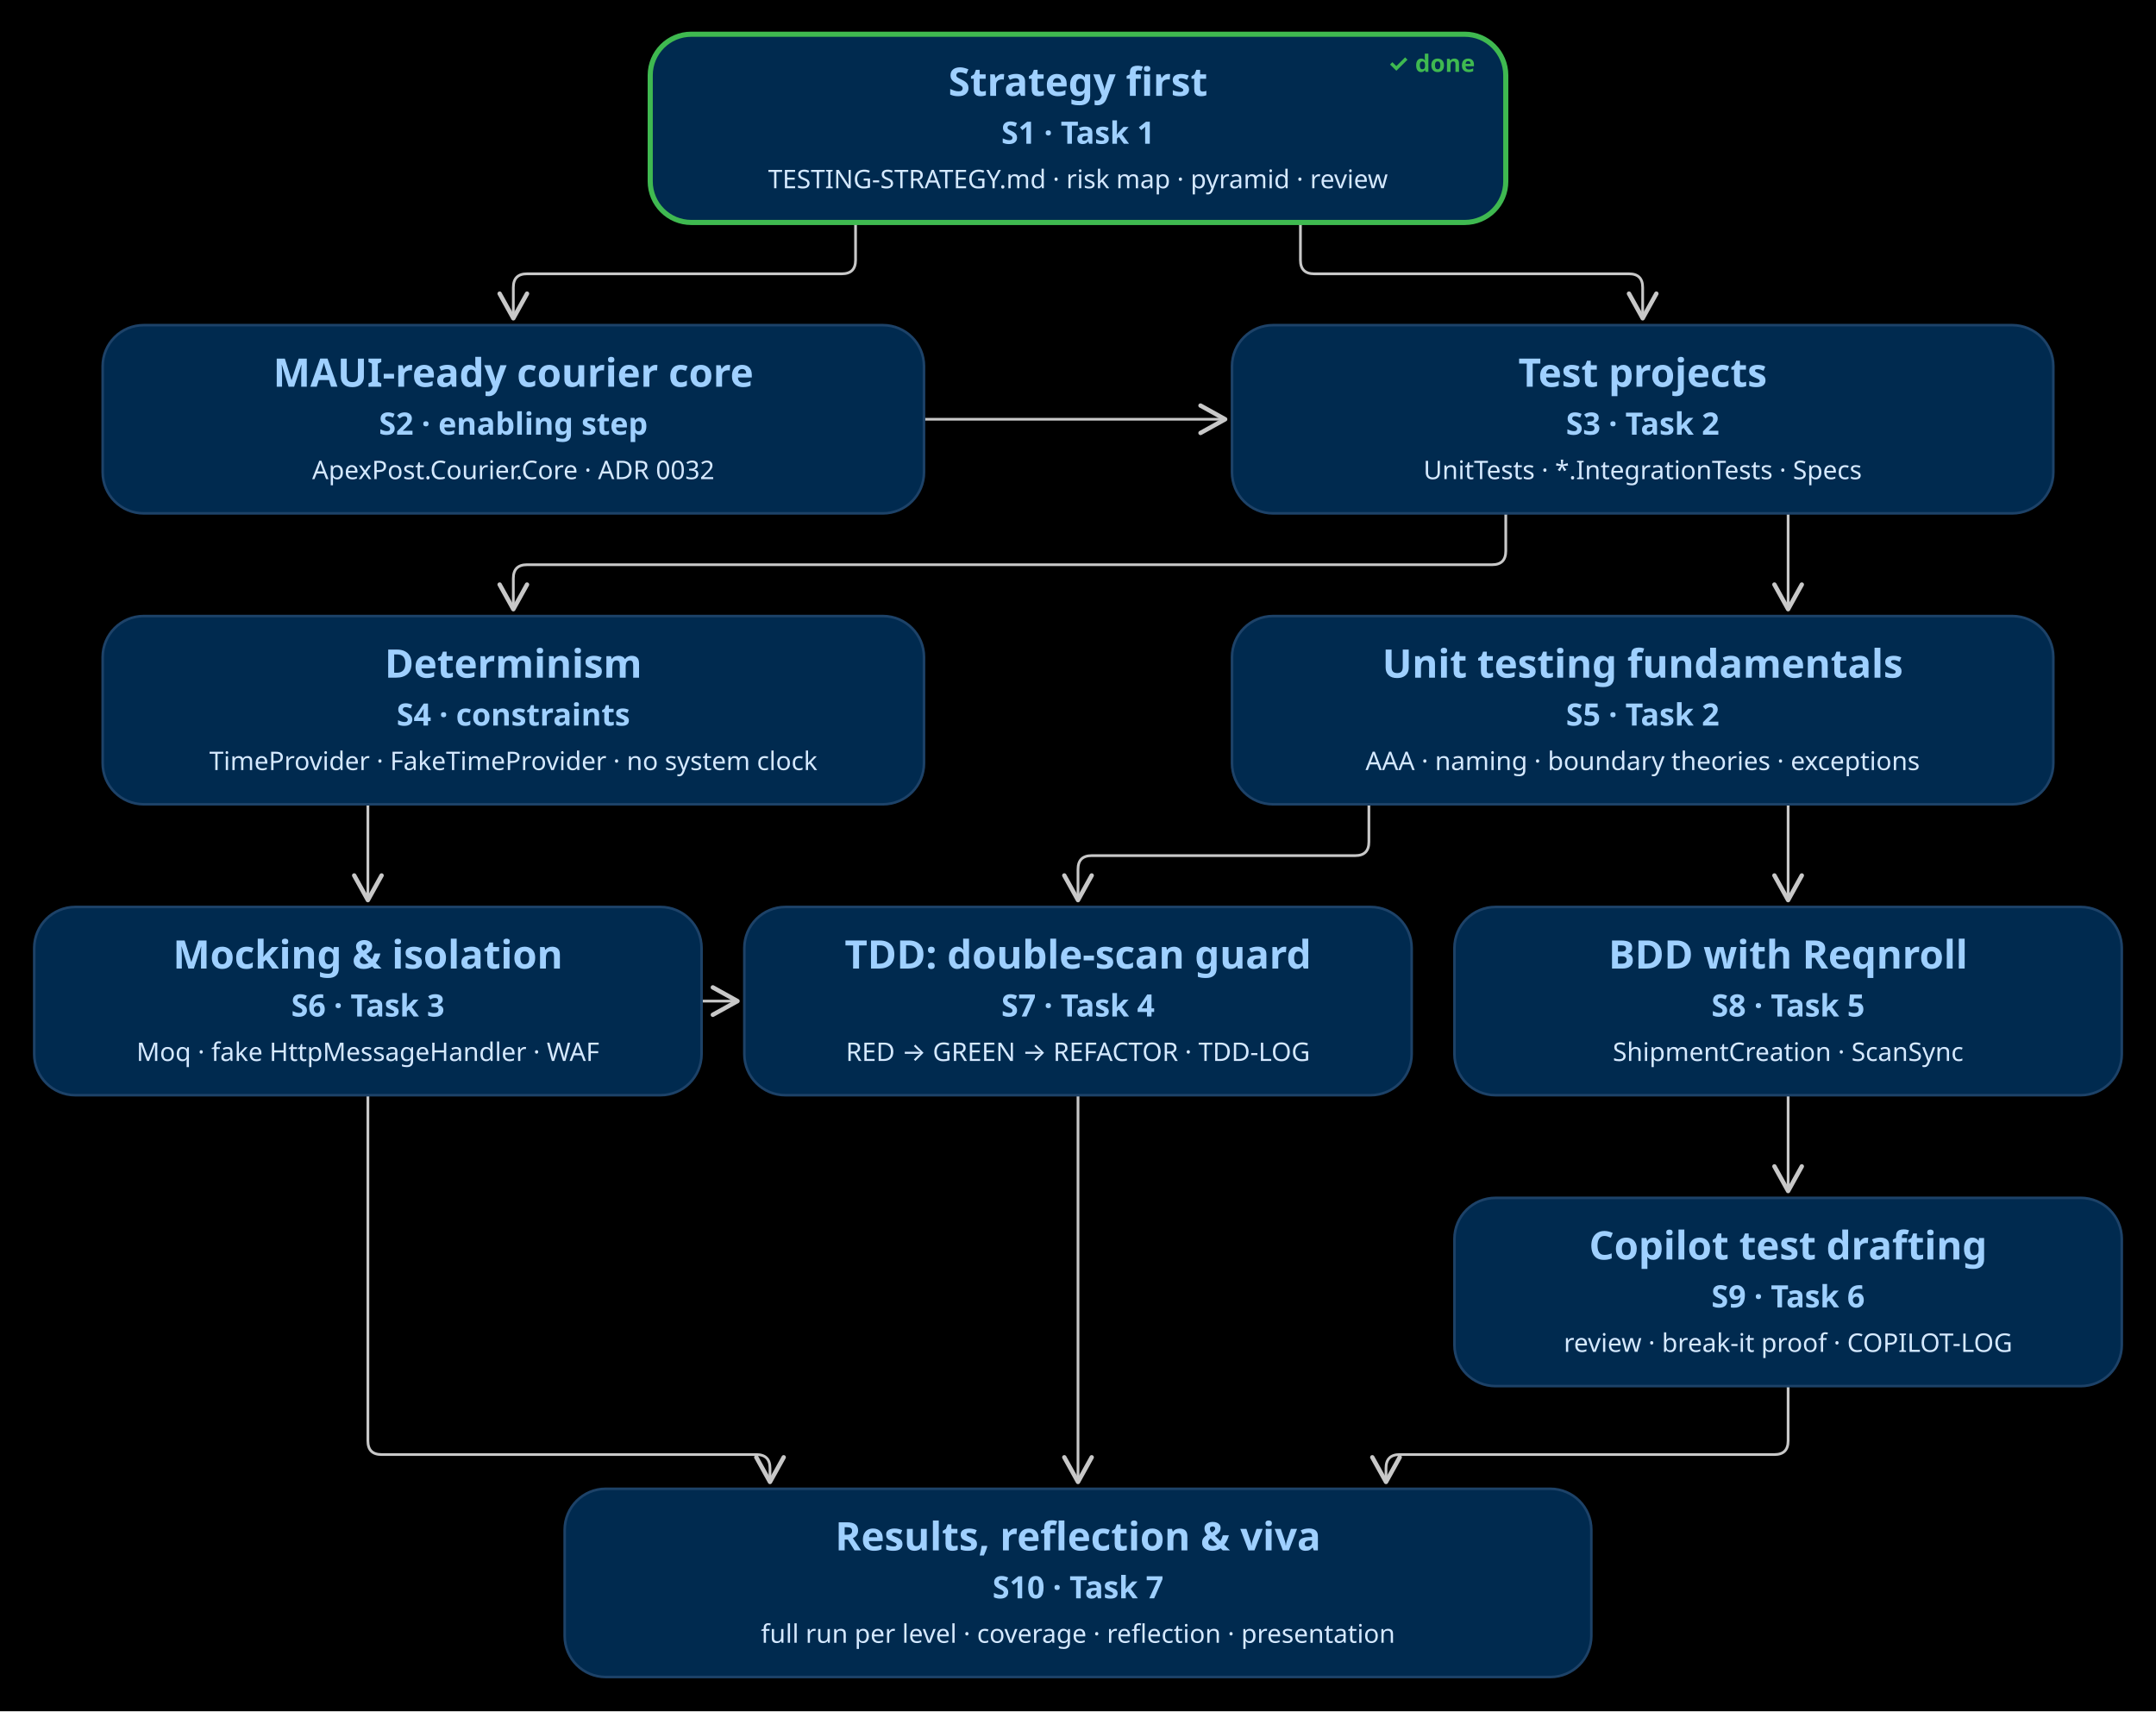
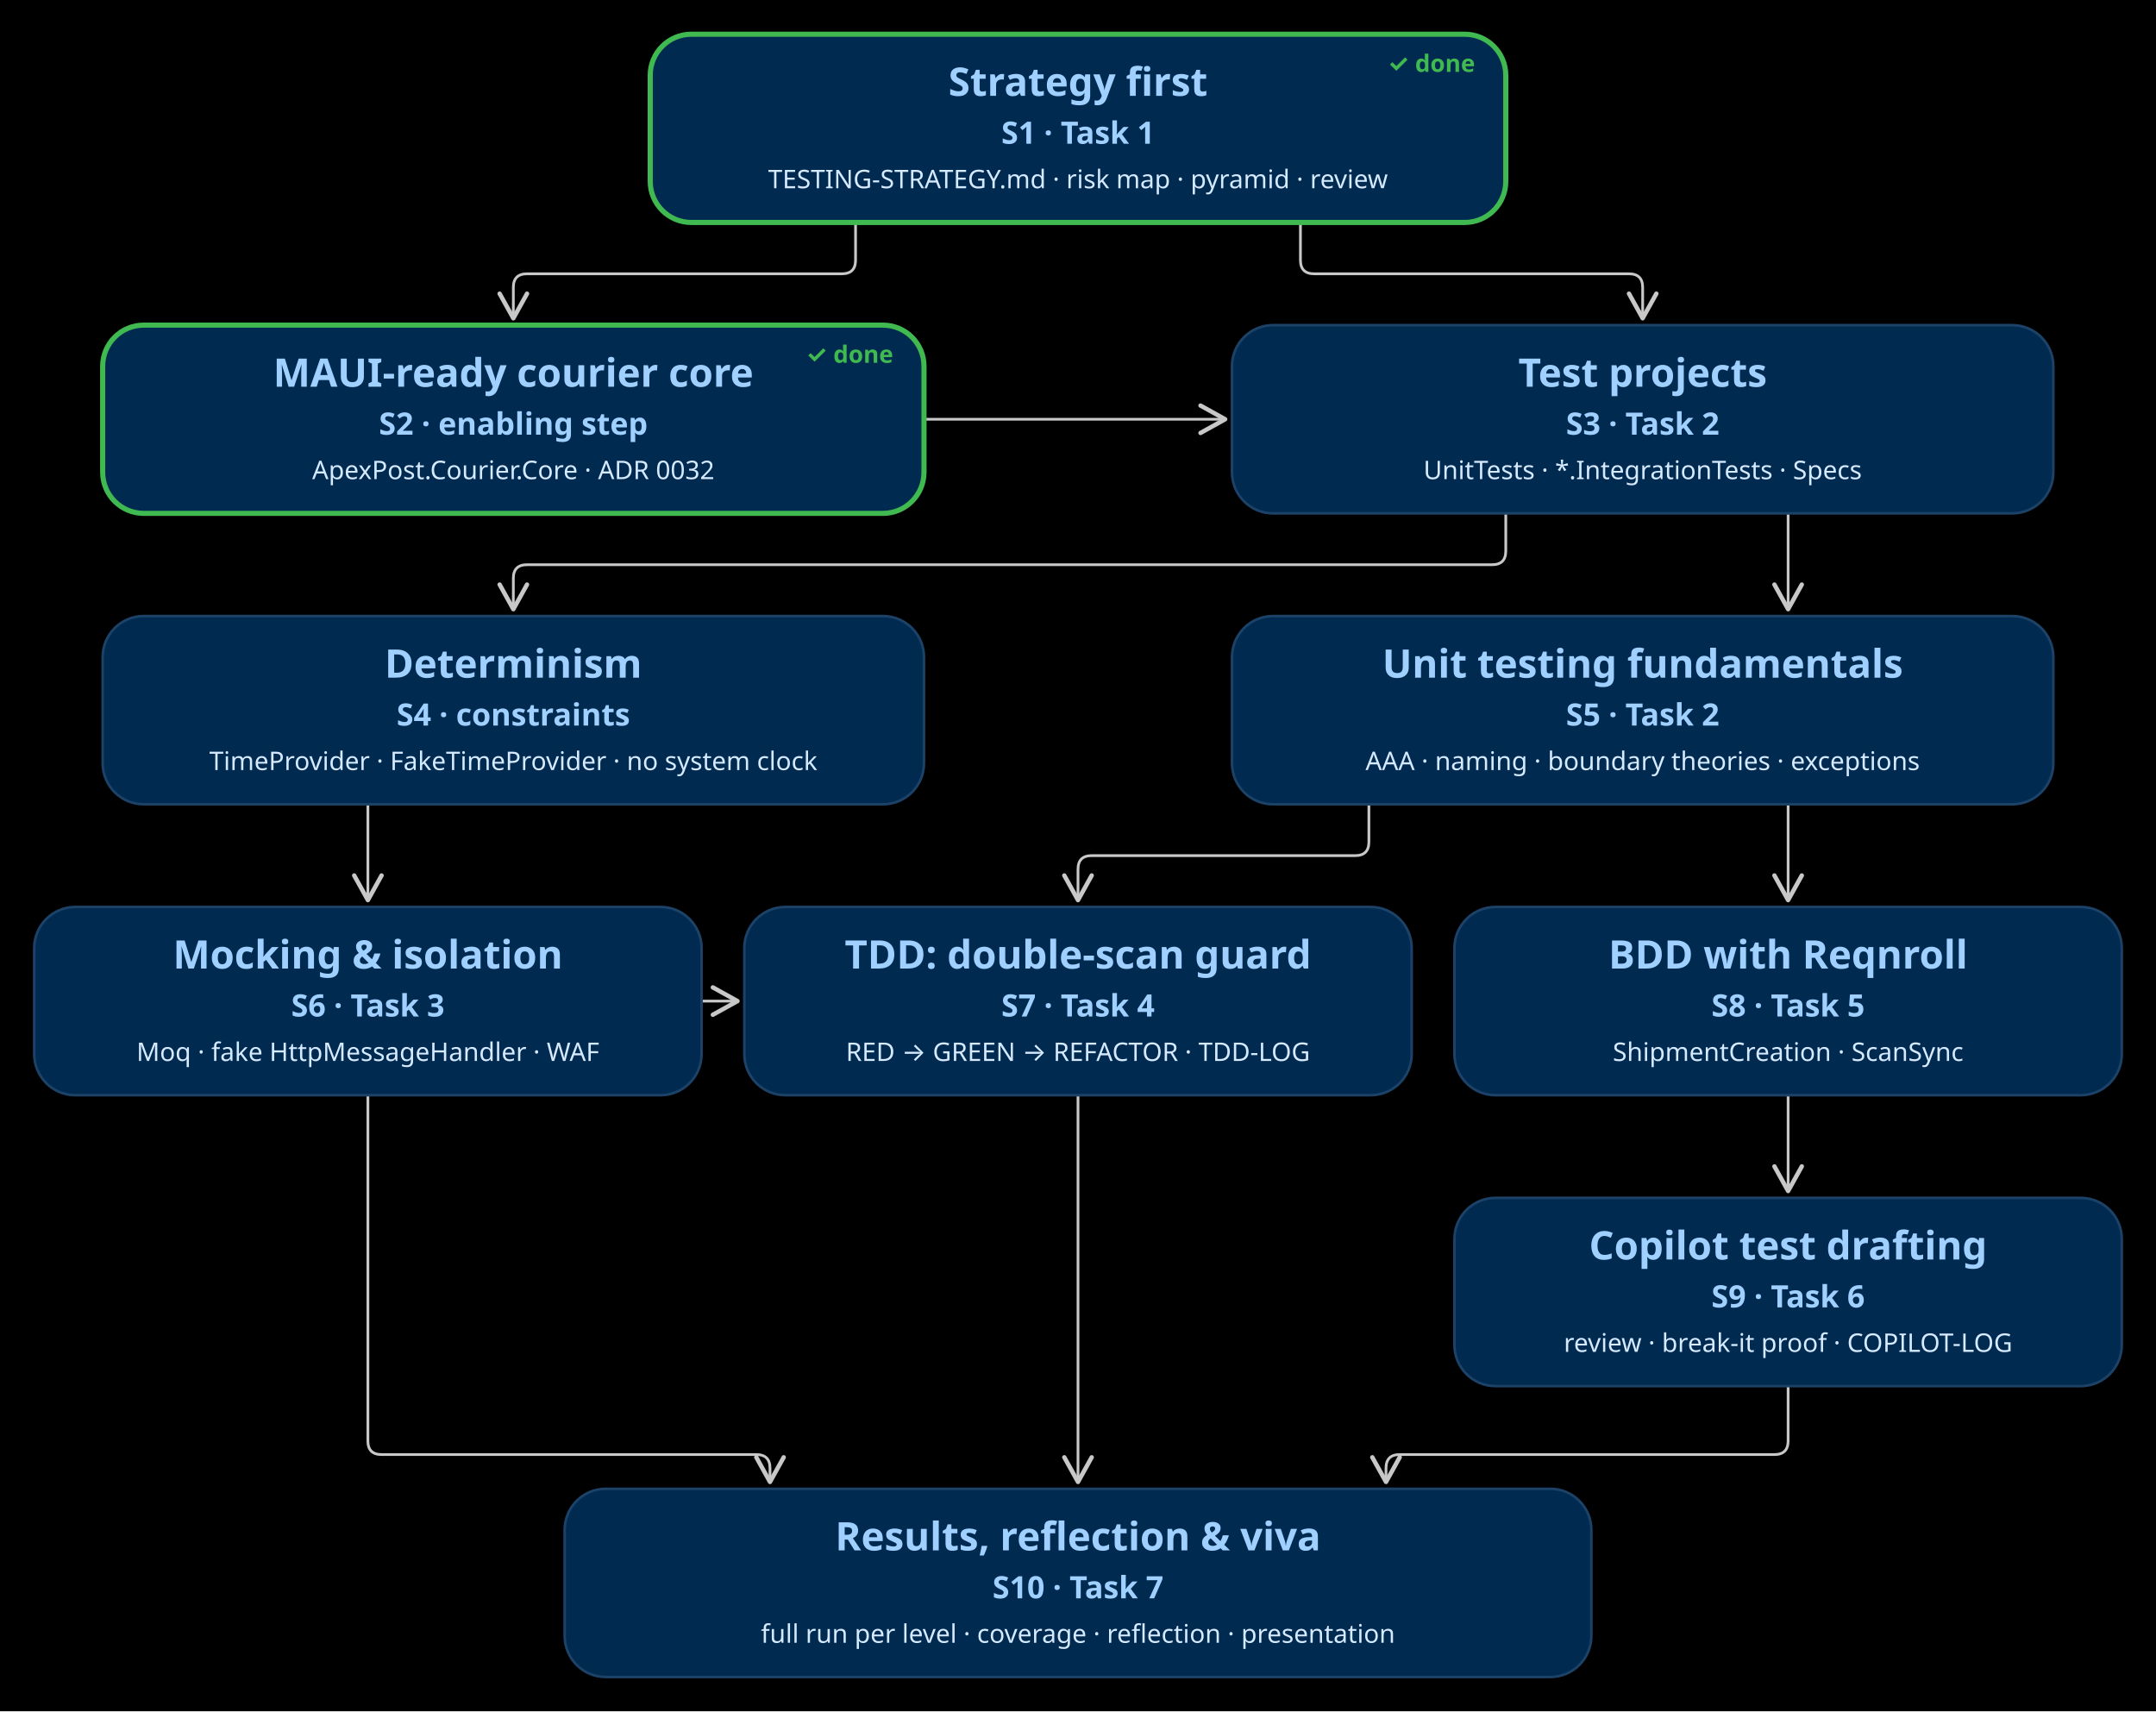
<svg xmlns="http://www.w3.org/2000/svg" viewBox="0 0 1260 1000" width="1260" height="1000" role="img" aria-labelledby="title desc">
  <defs>
    <marker id="arrow" viewBox="0 0 12 12" refX="10" refY="6" markerWidth="12" markerHeight="12" orient="auto-start-reverse">
      <path d="M1 1 L10 6 L1 11" fill="none" stroke="#c8c8c8" stroke-width="1.6" stroke-linecap="round" stroke-linejoin="round" />
    </marker>
    <style>
      .box { fill: #002a4f; stroke: #1d4268; stroke-width: 1.5; }
      .done { stroke: #3fb950; stroke-width: 3; }
      .head { fill: #9fd0ff; font: 700 23px "Segoe UI", system-ui, -apple-system, sans-serif; text-anchor: middle; }
      .step { fill: #9fd0ff; font: 600 18px "Segoe UI", system-ui, -apple-system, sans-serif; text-anchor: middle; }
      .work { fill: #d5e9ff; font: 400 15px "Segoe UI", system-ui, -apple-system, sans-serif; text-anchor: middle; }
      .badge { fill: #3fb950; font: 700 14px "Segoe UI", system-ui, -apple-system, sans-serif; text-anchor: end; }
      .edge { fill: none; stroke: #c8c8c8; stroke-width: 1.6; stroke-linejoin: round; marker-end: url(#arrow); }
    </style>
  </defs>
  <rect width="1260" height="1000" fill="#000000" />
  <path class="edge" d="M500 130 V152 Q500 160 492 160 H308 Q300 160 300 168 V186" />
  <path class="edge" d="M760 130 V152 Q760 160 768 160 H952 Q960 160 960 168 V186" />
  <path class="edge" d="M540 245 H716" />
  <path class="edge" d="M880 300 V322 Q880 330 872 330 H308 Q300 330 300 338 V356" />
  <path class="edge" d="M1045 300 V356" />
  <path class="edge" d="M215 470 V526" />
  <path class="edge" d="M800 470 V492 Q800 500 792 500 H638 Q630 500 630 508 V526" />
  <path class="edge" d="M1045 470 V526" />
  <path class="edge" d="M410 585 H431" />
  <path class="edge" d="M1045 640 V696" />
  <path class="edge" d="M215 640 V842 Q215 850 223 850 H442 Q450 850 450 858 V866" />
  <path class="edge" d="M630 640 V866" />
  <path class="edge" d="M1045 810 V842 Q1045 850 1037 850 H818 Q810 850 810 858 V866" />
  <rect class="box done" x="380" y="20" width="500" height="110" rx="24" />
  <text class="badge" x="862" y="42">✓ done</text>
  <text class="head" x="630" y="56">Strategy first</text>
  <text class="step" x="630" y="84">S1 · Task 1</text>
  <text class="work" x="630" y="110">TESTING-STRATEGY.md · risk map · pyramid · review</text>
-   <rect class="box" x="60" y="190" width="480" height="110" rx="24" />
+   <rect class="box done" x="60" y="190" width="480" height="110" rx="24" />
+   <text class="badge" x="522" y="212">✓ done</text>
  <text class="head" x="300" y="226">MAUI-ready courier core</text>
  <text class="step" x="300" y="254">S2 · enabling step</text>
  <text class="work" x="300" y="280">ApexPost.Courier.Core · ADR 0032</text>
  <rect class="box" x="720" y="190" width="480" height="110" rx="24" />
  <text class="head" x="960" y="226">Test projects</text>
  <text class="step" x="960" y="254">S3 · Task 2</text>
  <text class="work" x="960" y="280">UnitTests · *.IntegrationTests · Specs</text>
  <rect class="box" x="60" y="360" width="480" height="110" rx="24" />
  <text class="head" x="300" y="396">Determinism</text>
  <text class="step" x="300" y="424">S4 · constraints</text>
  <text class="work" x="300" y="450">TimeProvider · FakeTimeProvider · no system clock</text>
  <rect class="box" x="720" y="360" width="480" height="110" rx="24" />
  <text class="head" x="960" y="396">Unit testing fundamentals</text>
  <text class="step" x="960" y="424">S5 · Task 2</text>
  <text class="work" x="960" y="450">AAA · naming · boundary theories · exceptions</text>
  <rect class="box" x="20" y="530" width="390" height="110" rx="24" />
  <text class="head" x="215" y="566">Mocking &amp; isolation</text>
  <text class="step" x="215" y="594">S6 · Task 3</text>
  <text class="work" x="215" y="620">Moq · fake HttpMessageHandler · WAF</text>
  <rect class="box" x="435" y="530" width="390" height="110" rx="24" />
  <text class="head" x="630" y="566">TDD: double-scan guard</text>
  <text class="step" x="630" y="594">S7 · Task 4</text>
  <text class="work" x="630" y="620">RED → GREEN → REFACTOR · TDD-LOG</text>
  <rect class="box" x="850" y="530" width="390" height="110" rx="24" />
  <text class="head" x="1045" y="566">BDD with Reqnroll</text>
  <text class="step" x="1045" y="594">S8 · Task 5</text>
  <text class="work" x="1045" y="620">ShipmentCreation · ScanSync</text>
  <rect class="box" x="850" y="700" width="390" height="110" rx="24" />
  <text class="head" x="1045" y="736">Copilot test drafting</text>
  <text class="step" x="1045" y="764">S9 · Task 6</text>
  <text class="work" x="1045" y="790">review · break-it proof · COPILOT-LOG</text>
  <rect class="box" x="330" y="870" width="600" height="110" rx="24" />
  <text class="head" x="630" y="906">Results, reflection &amp; viva</text>
  <text class="step" x="630" y="934">S10 · Task 7</text>
  <text class="work" x="630" y="960">full run per level · coverage · reflection · presentation</text>
</svg>
